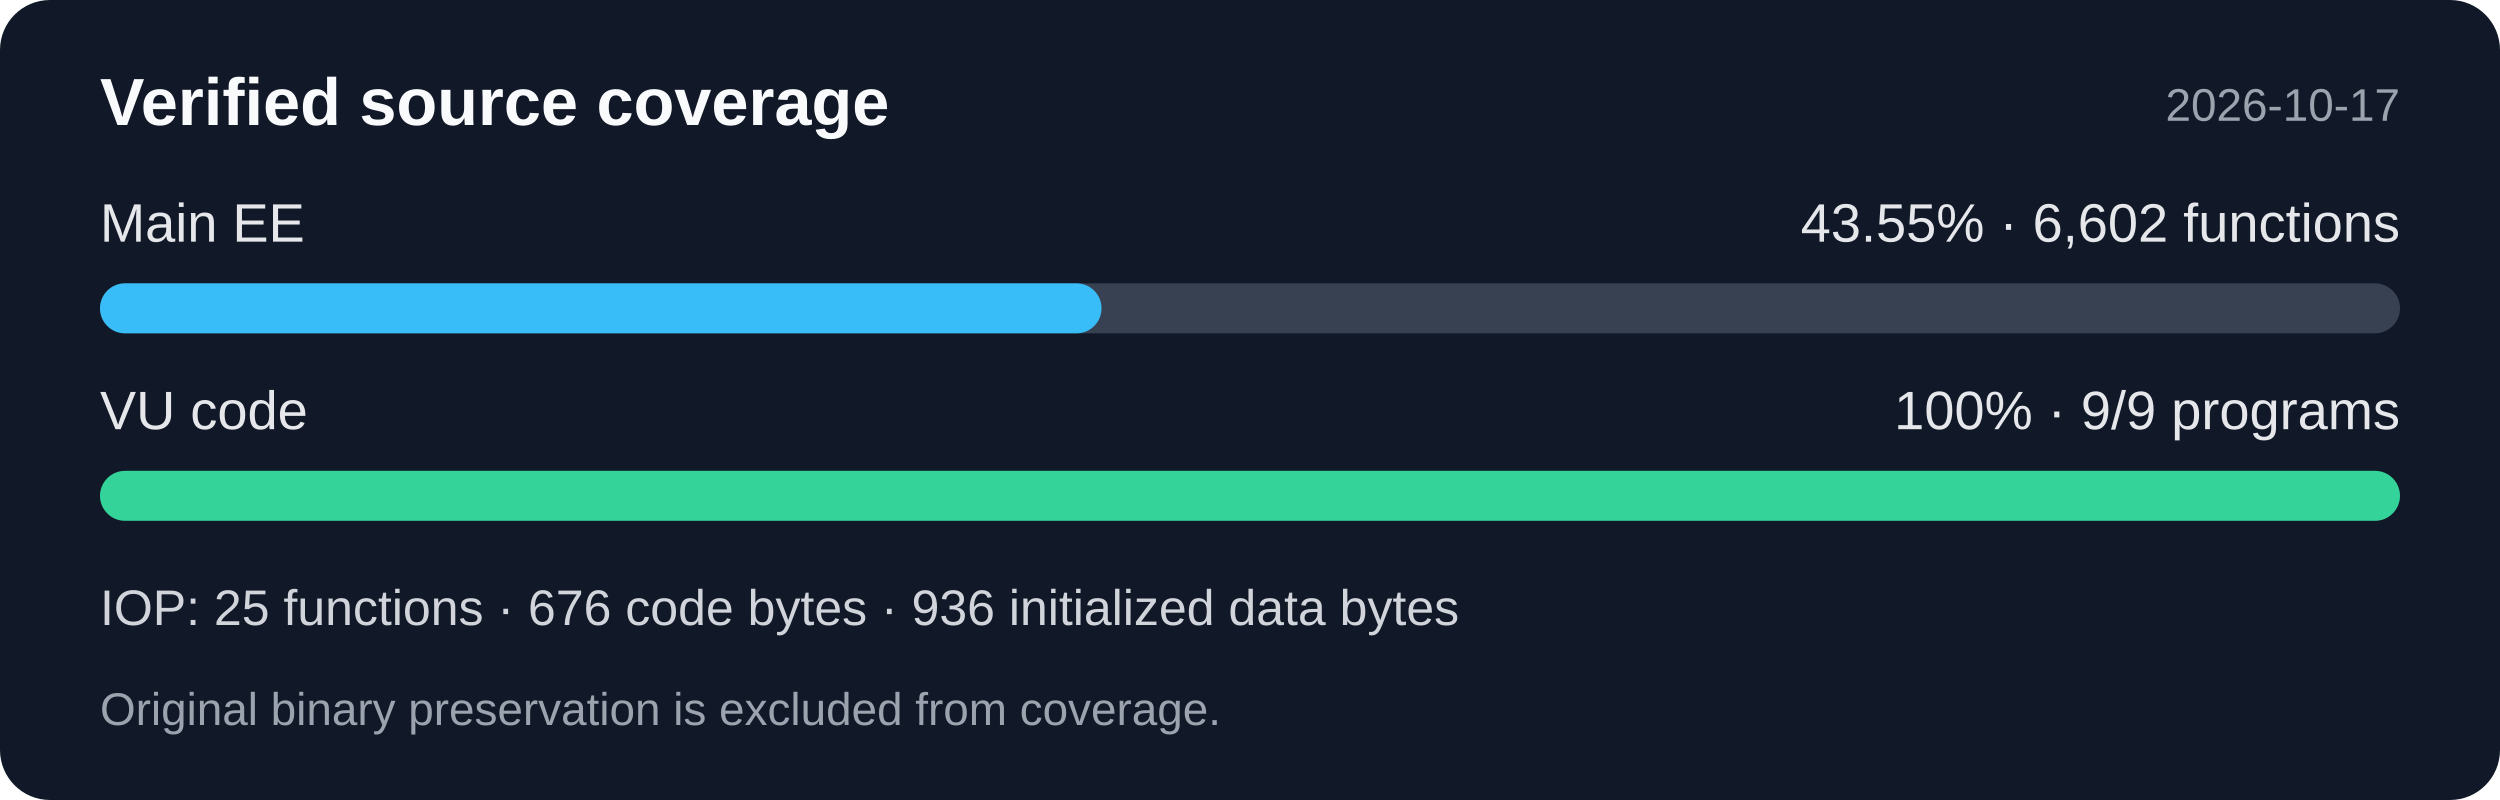
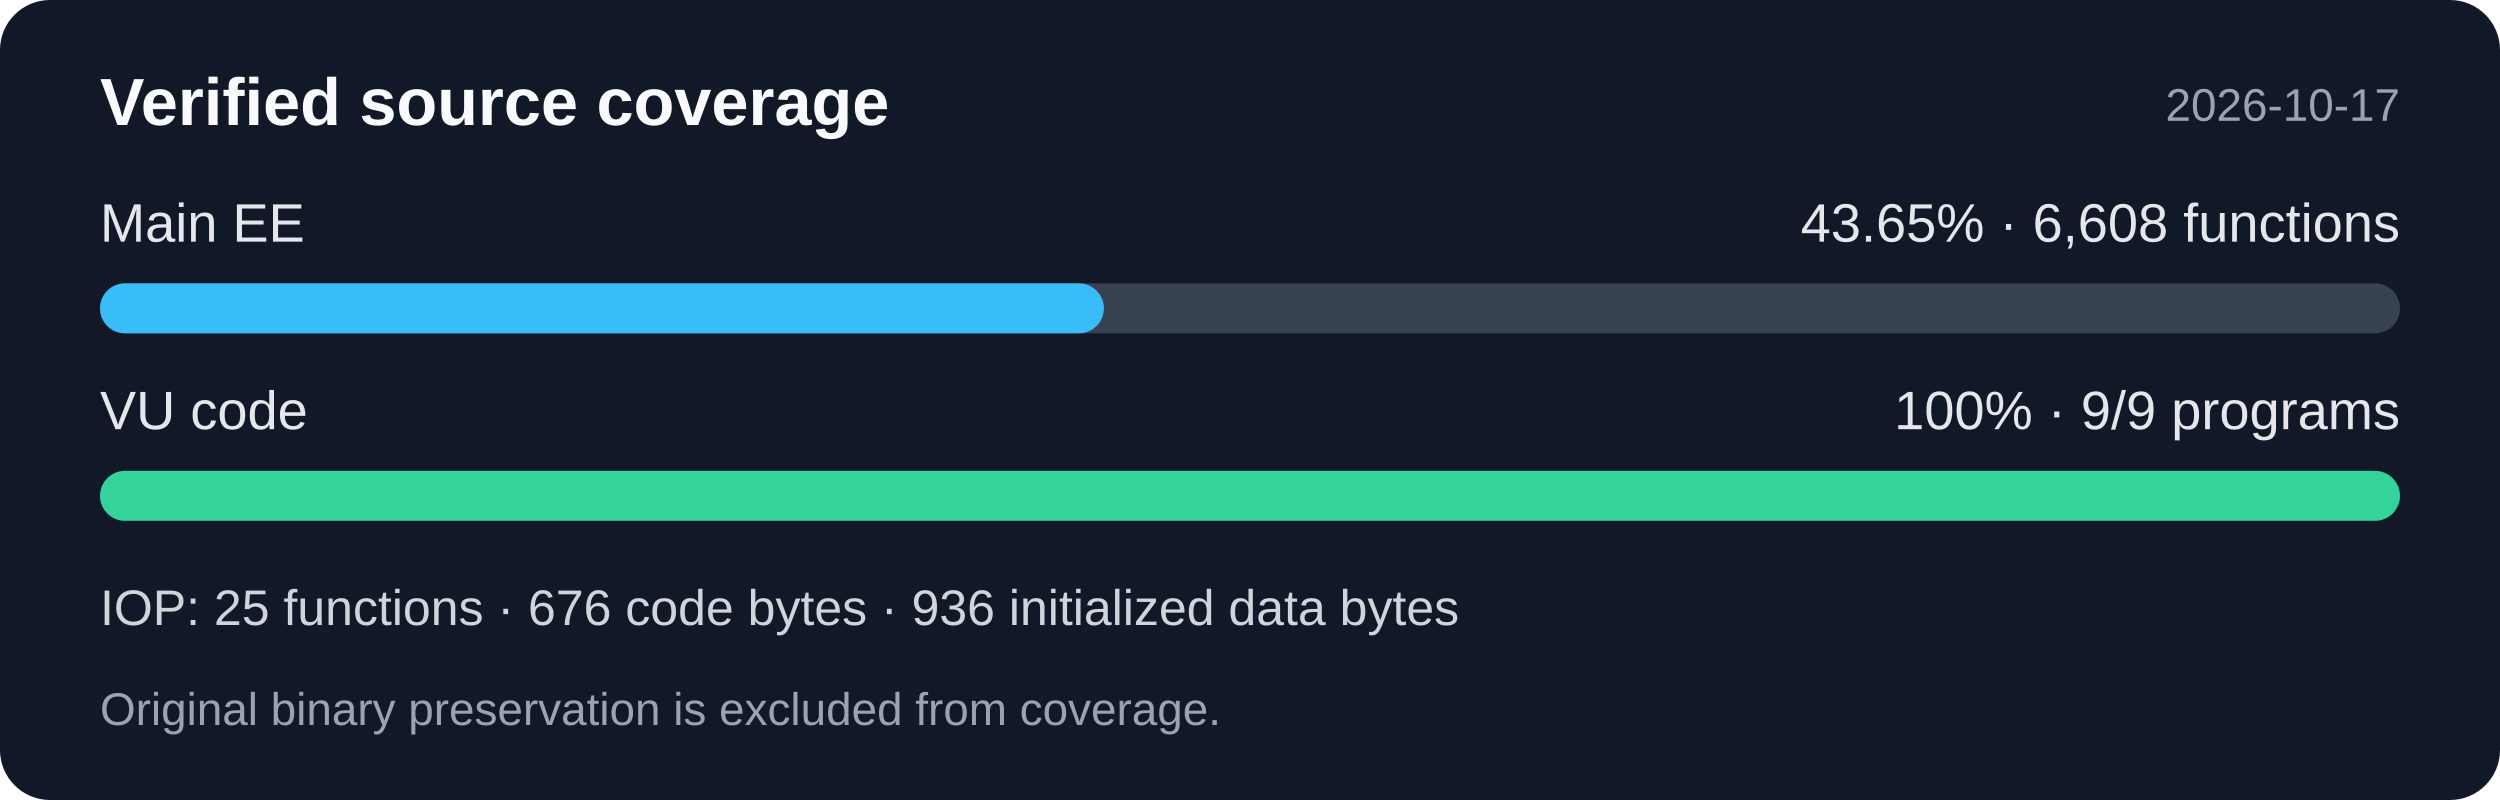
<svg xmlns="http://www.w3.org/2000/svg" width="600" height="192" viewBox="0 0 600 192" role="img" aria-labelledby="title desc">
  <rect width="600" height="192" rx="12" fill="#111827" />
  <g font-family="Segoe UI,Arial,sans-serif">
    <text x="24" y="30" fill="#f9fafb" font-size="16" font-weight="600">Verified source coverage</text>
    <text x="576" y="29" fill="#9ca3af" font-size="11" text-anchor="end">2026-10-17</text>
    <text x="24" y="58" fill="#e5e7eb" font-size="13">Main EE</text>
-     <text x="576" y="58" fill="#e5e7eb" font-size="13" text-anchor="end">43.55% · 6,602 functions</text>
+     <text x="576" y="58" fill="#e5e7eb" font-size="13" text-anchor="end">43.65% · 6,608 functions</text>
    <rect x="24" y="68" width="552" height="12" rx="6" fill="#374151" />
-     <rect x="24" y="68" width="240.37" height="12" rx="6" fill="#38bdf8" />
+     <rect x="24" y="68" width="240.936" height="12" rx="6" fill="#38bdf8" />
    <text x="24" y="103" fill="#e5e7eb" font-size="13">VU code</text>
    <text x="576" y="103" fill="#e5e7eb" font-size="13" text-anchor="end">100% · 9/9 programs</text>
    <rect x="24" y="113" width="552" height="12" rx="6" fill="#34d399" />
    <text x="24" y="150" fill="#d1d5db" font-size="12">IOP: 25 functions · 676 code bytes · 936 initialized data bytes</text>
    <text x="24" y="174" fill="#9ca3af" font-size="11">Original binary preservation is excluded from coverage.</text>
  </g>
</svg>
